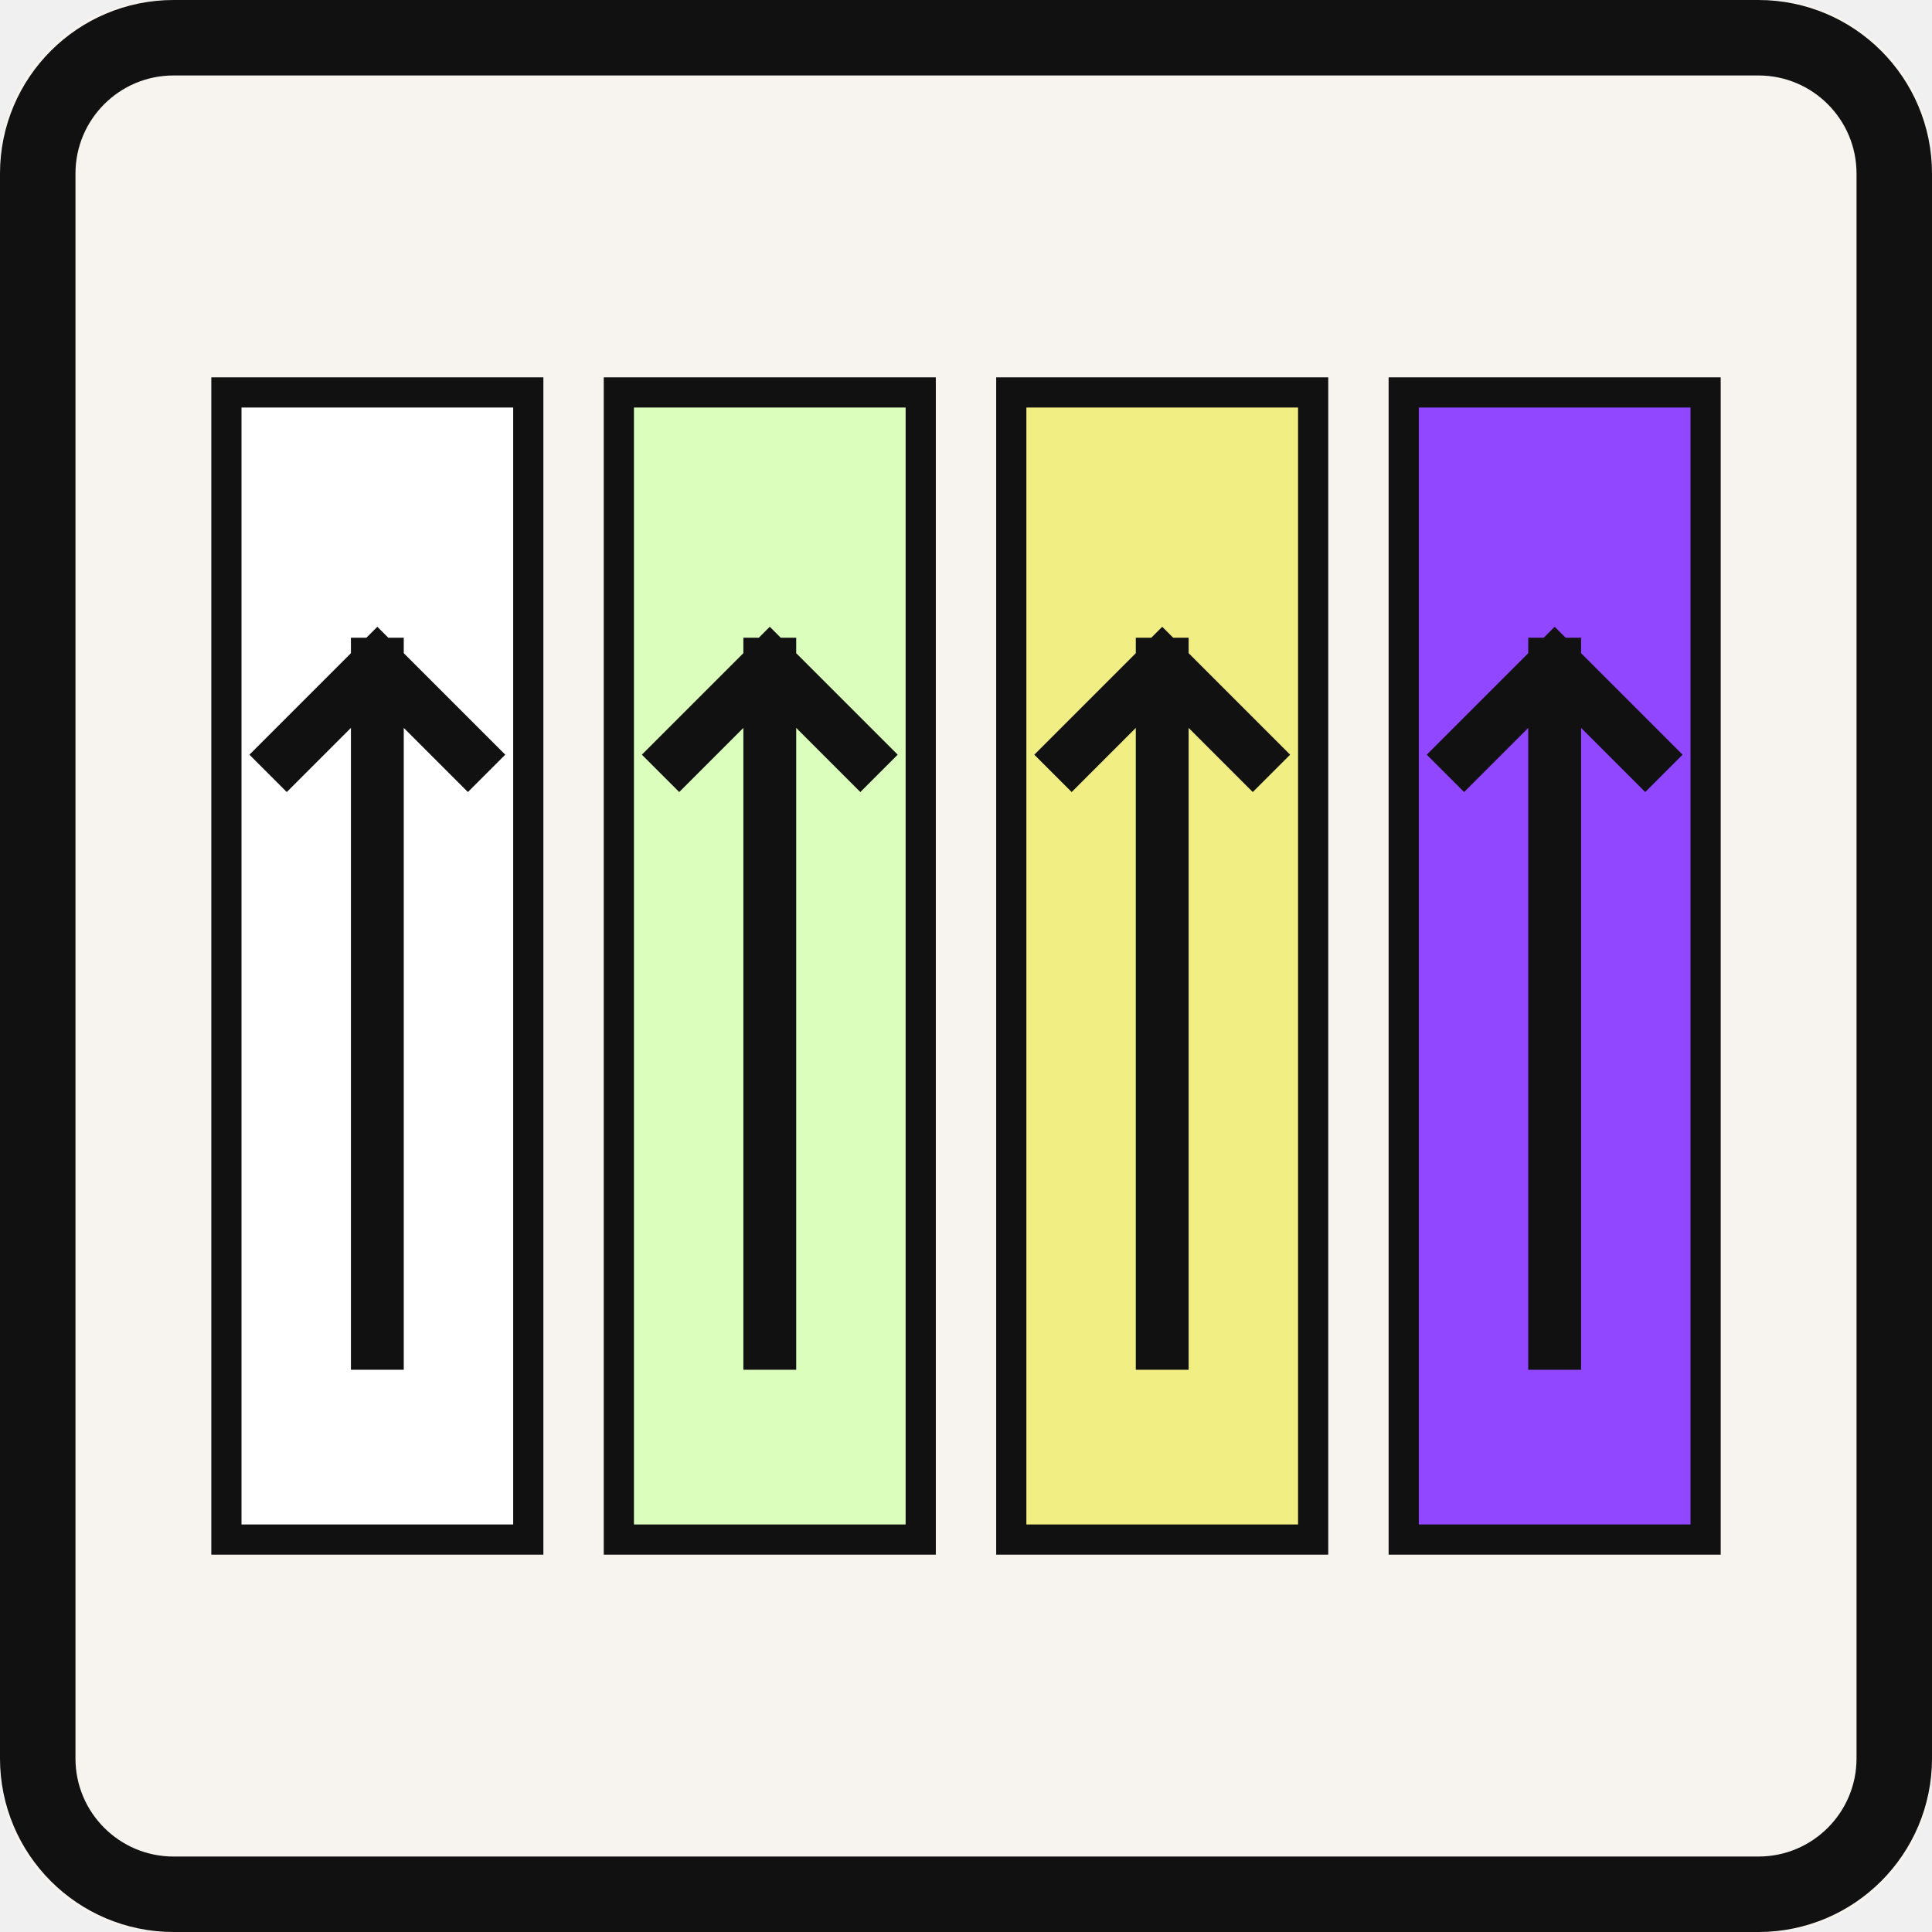
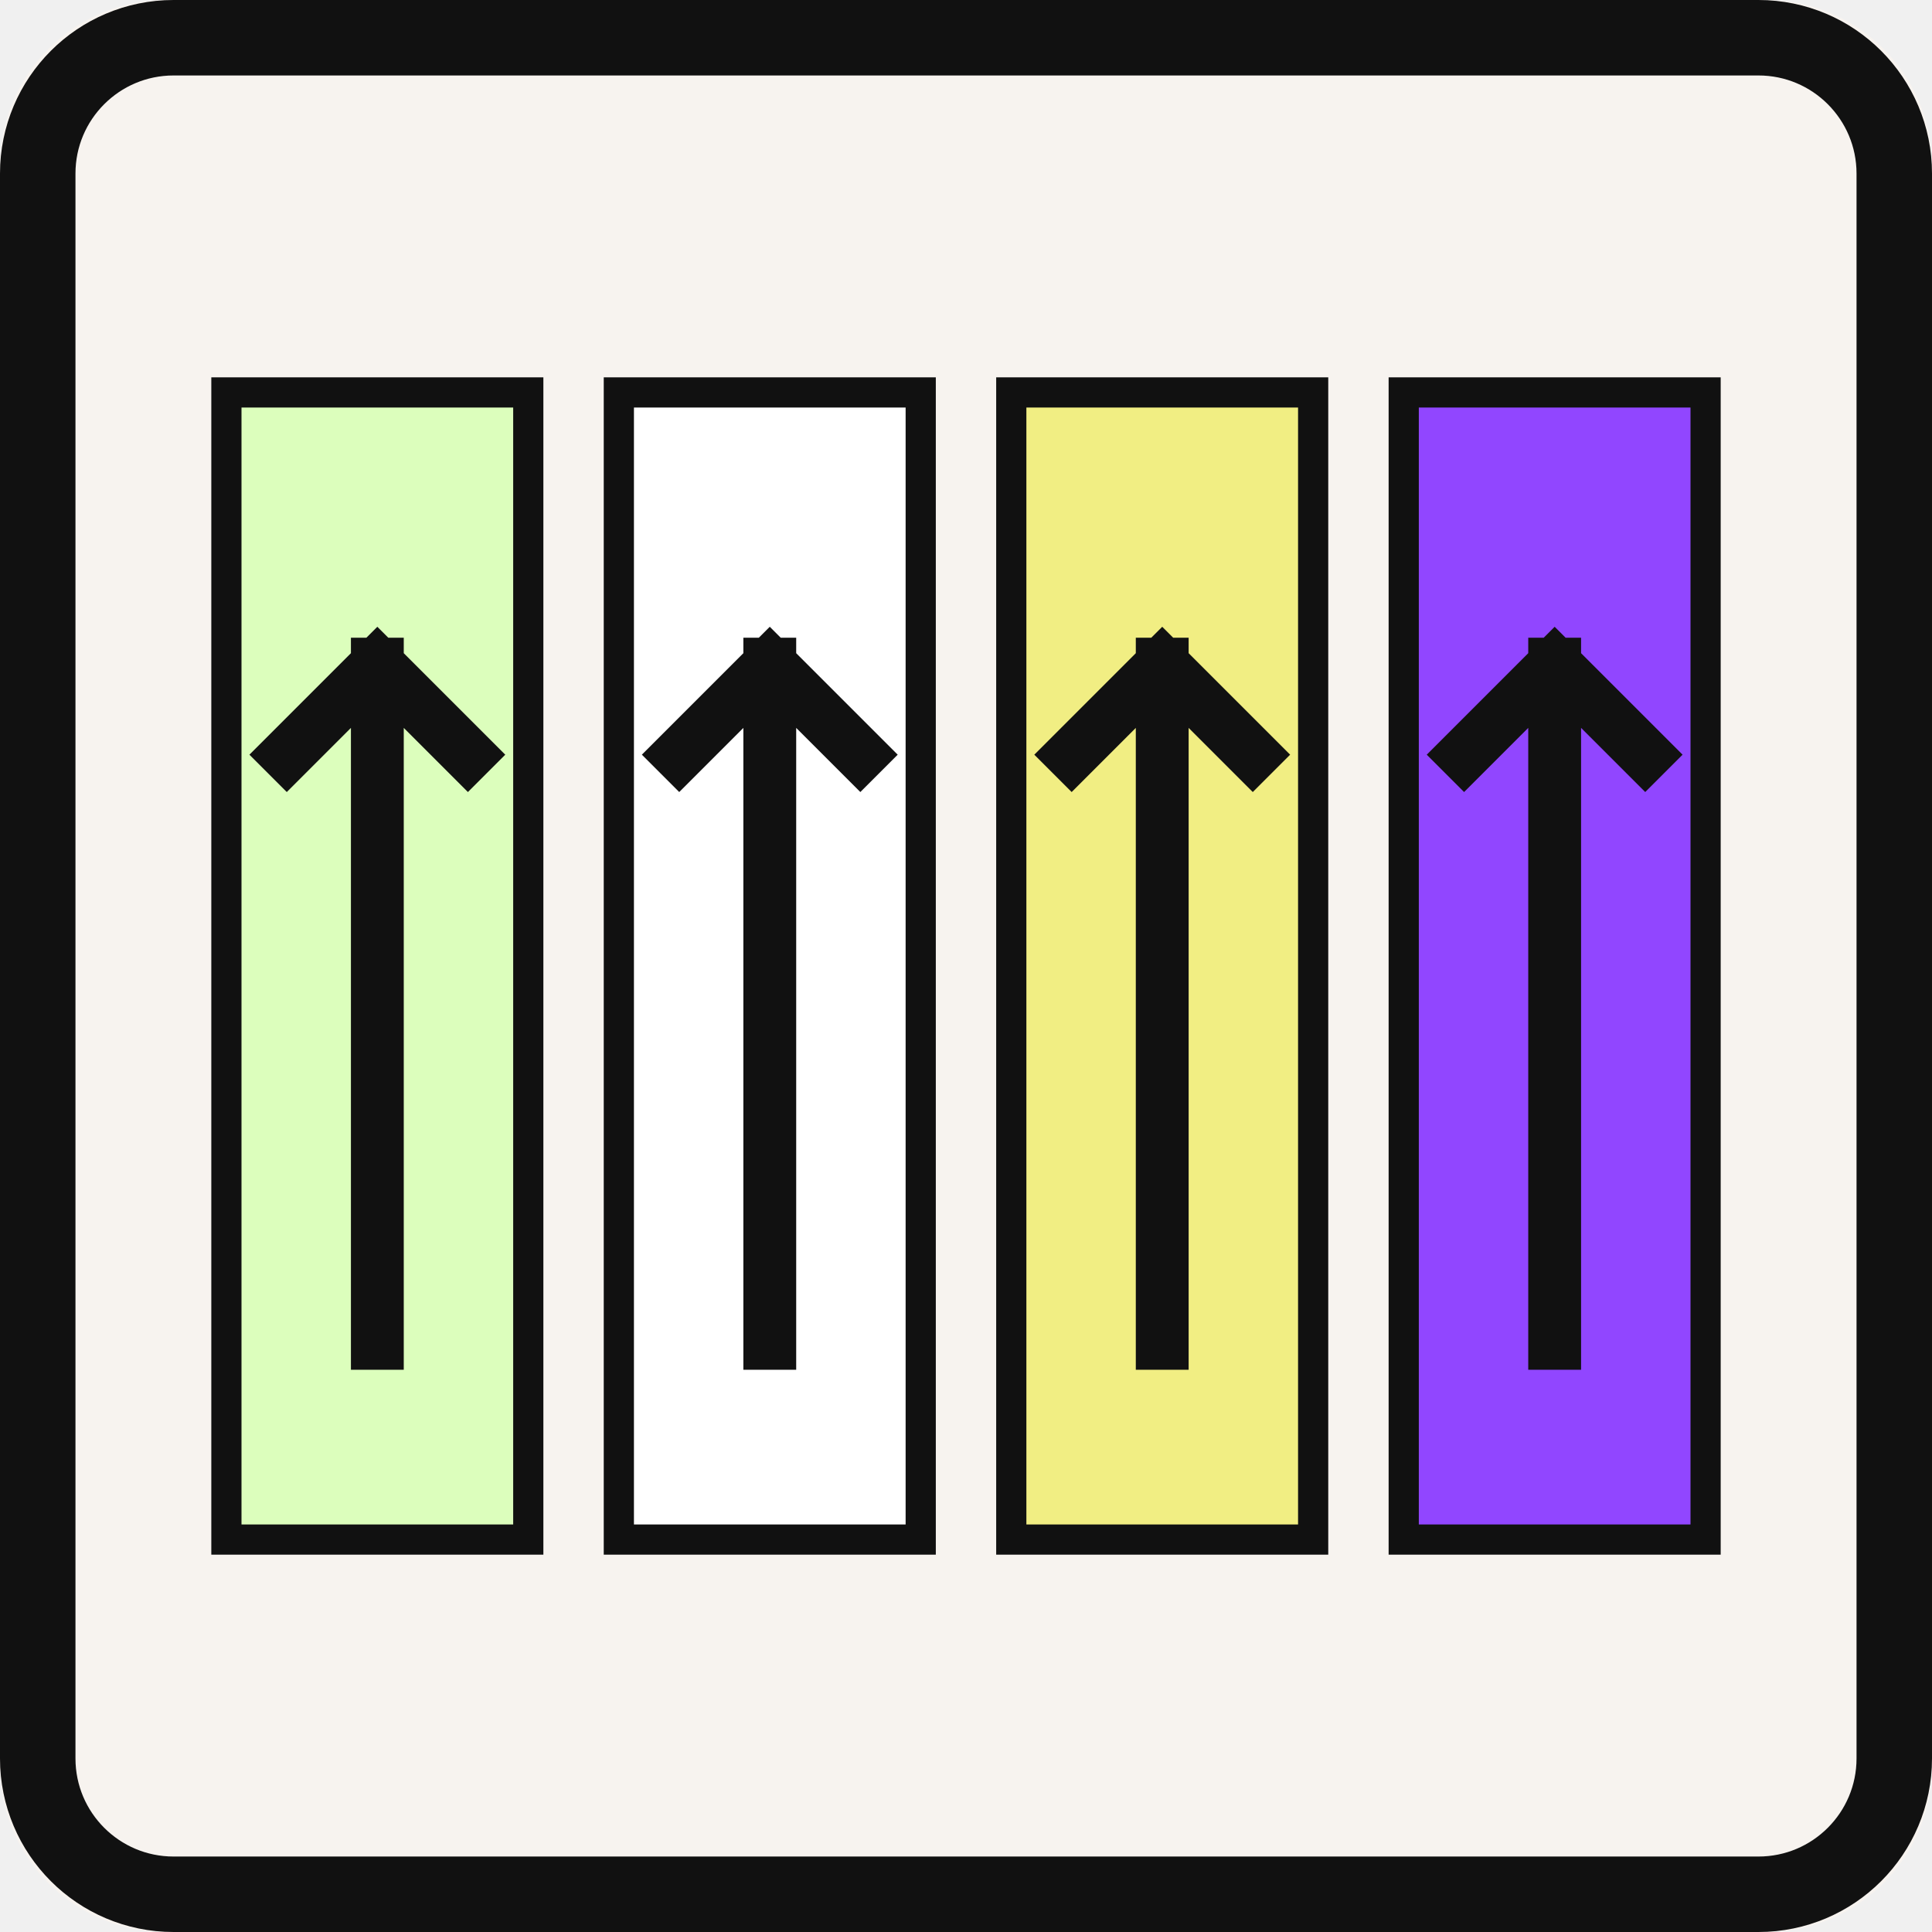
<svg xmlns="http://www.w3.org/2000/svg" width="512" height="512" viewBox="0 0 512 512" role="img" aria-labelledby="title desc">
  <rect width="512" height="512" rx="44" fill="#f7f3ef" />
  <rect x="10" y="10" width="492" height="492" rx="36" fill="none" stroke="#111111" stroke-width="20" />
  <g transform="translate(60 104)">
-     <rect x="0" y="0" width="80" height="304" fill="#ffffff" stroke="#111111" stroke-width="8" />
-     <rect x="104" y="0" width="80" height="304" fill="#dcfebc" stroke="#111111" stroke-width="8" />
+     <rect x="0" y="0" width="80" height="304" fill="#dcfebc" stroke="#111111" stroke-width="8" />
+     <rect x="104" y="0" width="80" height="304" fill="#ffffff" stroke="#111111" stroke-width="8" />
    <rect x="208" y="0" width="80" height="304" fill="#f1ee83" stroke="#111111" stroke-width="8" />
    <rect x="312" y="0" width="80" height="304" fill="#9146ff" stroke="#111111" stroke-width="8" />
    <path d="M40 252V72M16 96L40 72L64 96M144 252V72M120 96L144 72L168 96M248 252V72M224 96L248 72L272 96M352 252V72M328 96L352 72L376 96" fill="none" stroke="#111111" stroke-width="14" stroke-linecap="square" stroke-linejoin="miter" />
  </g>
</svg>
